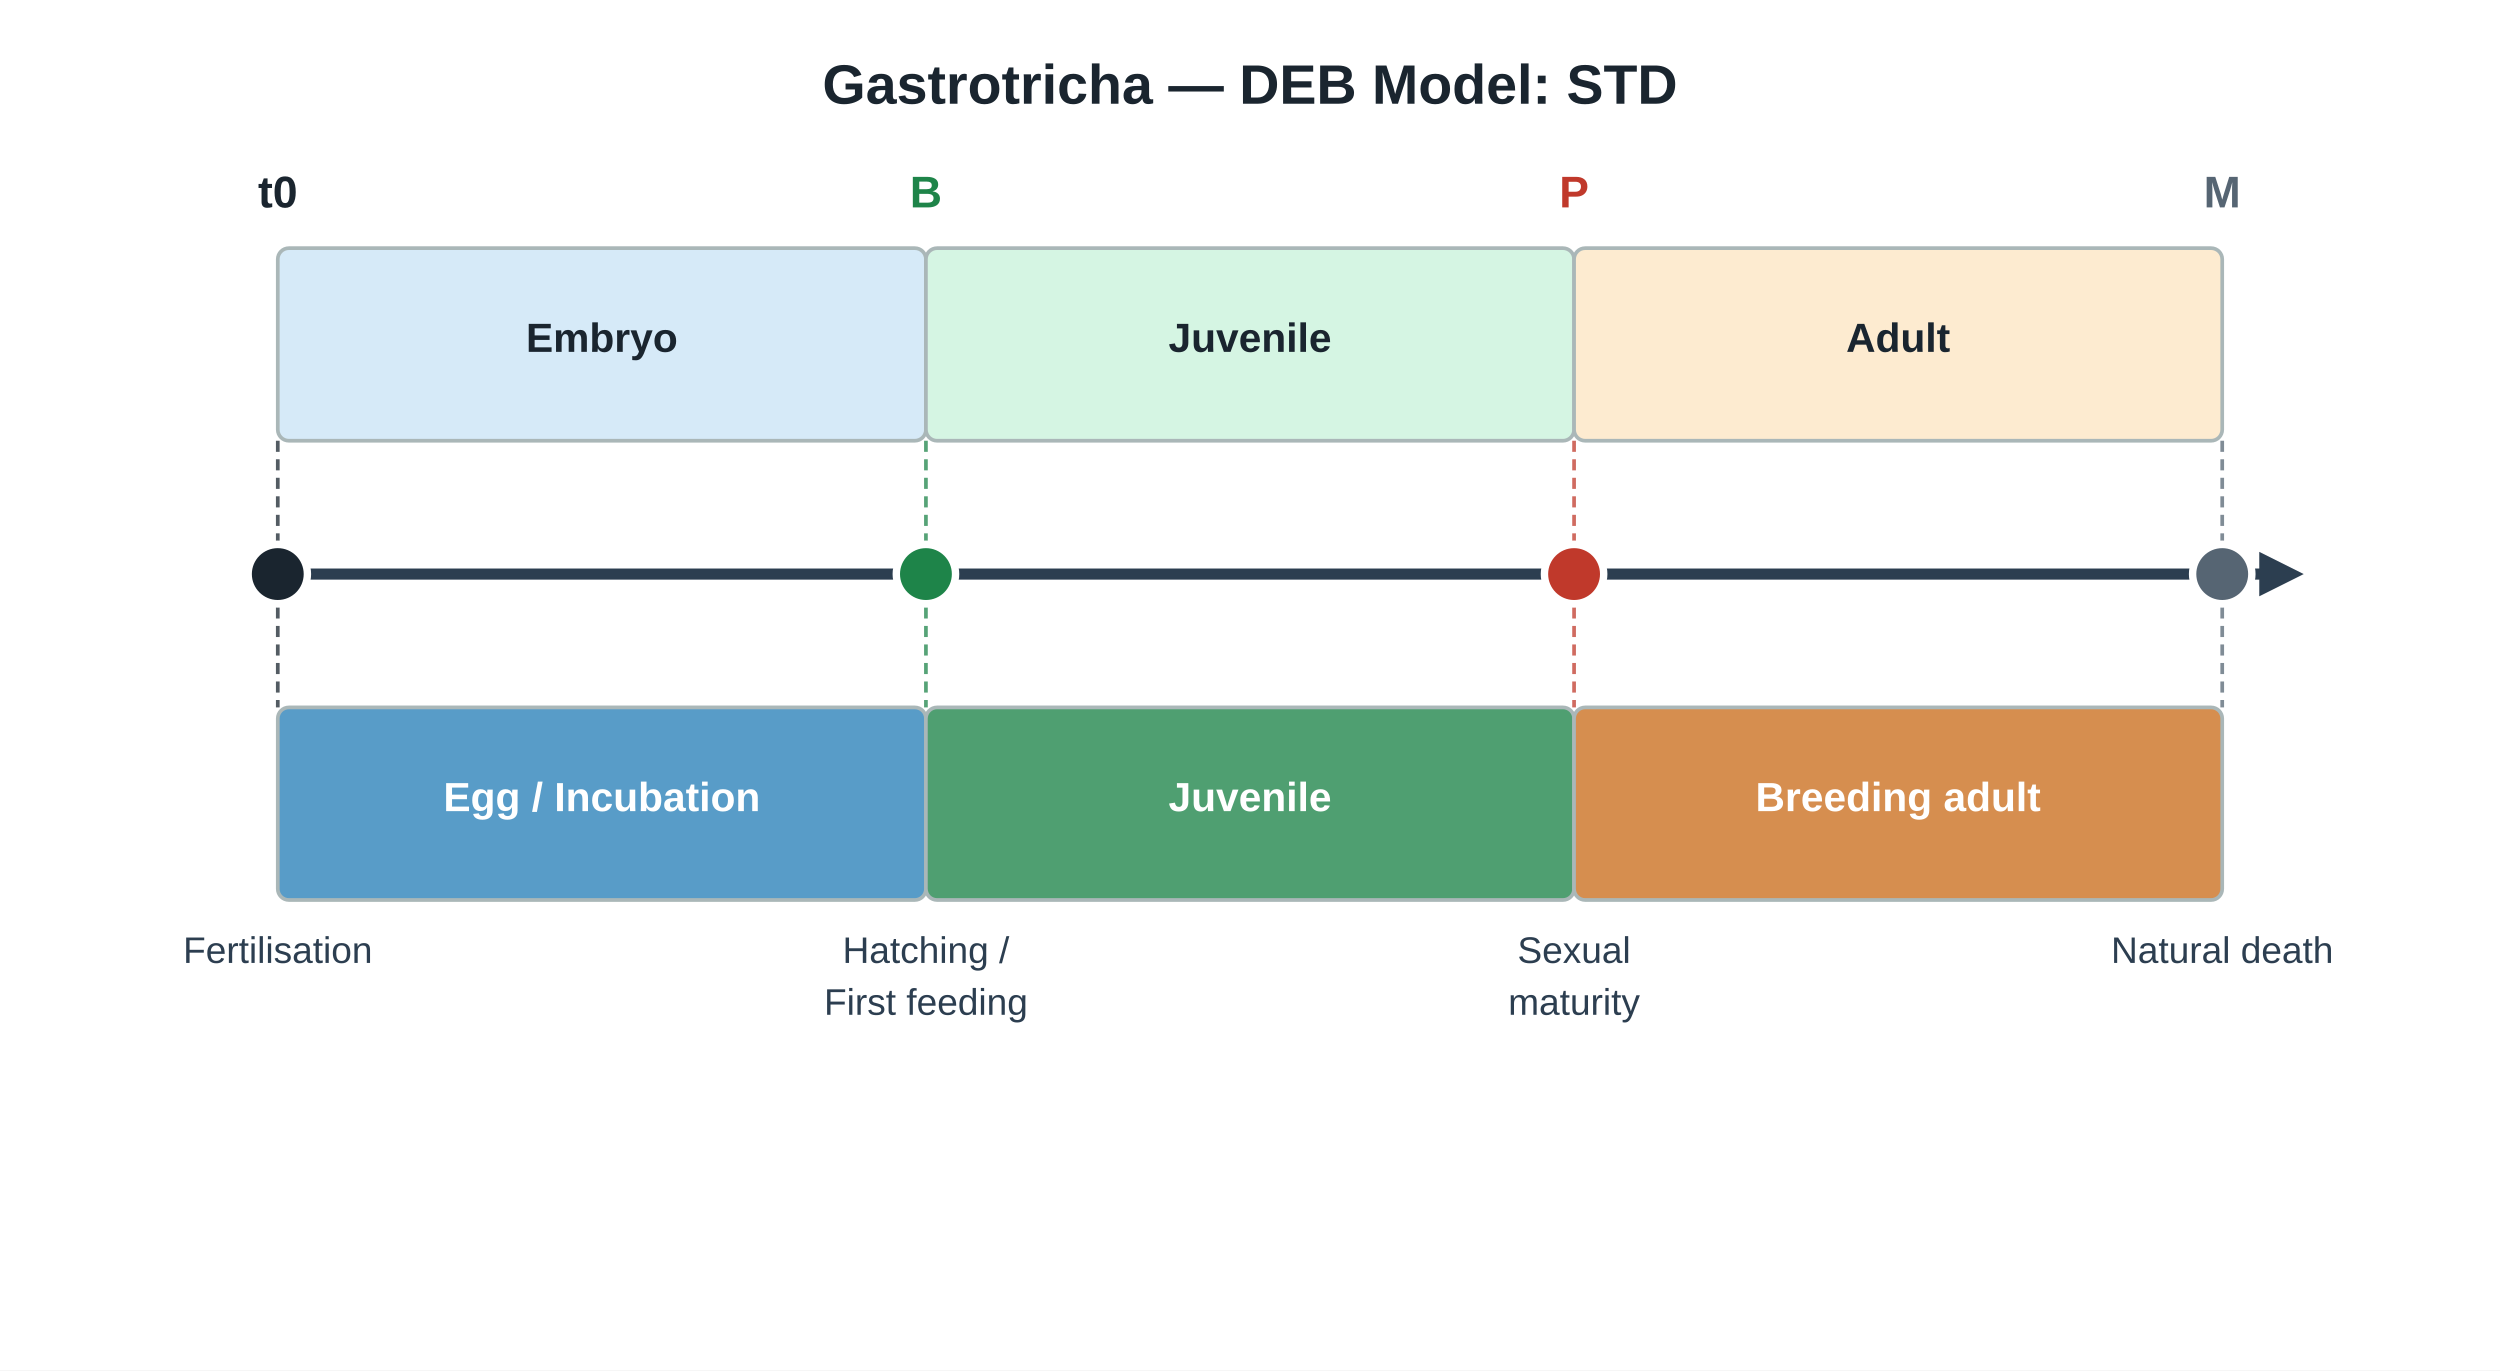
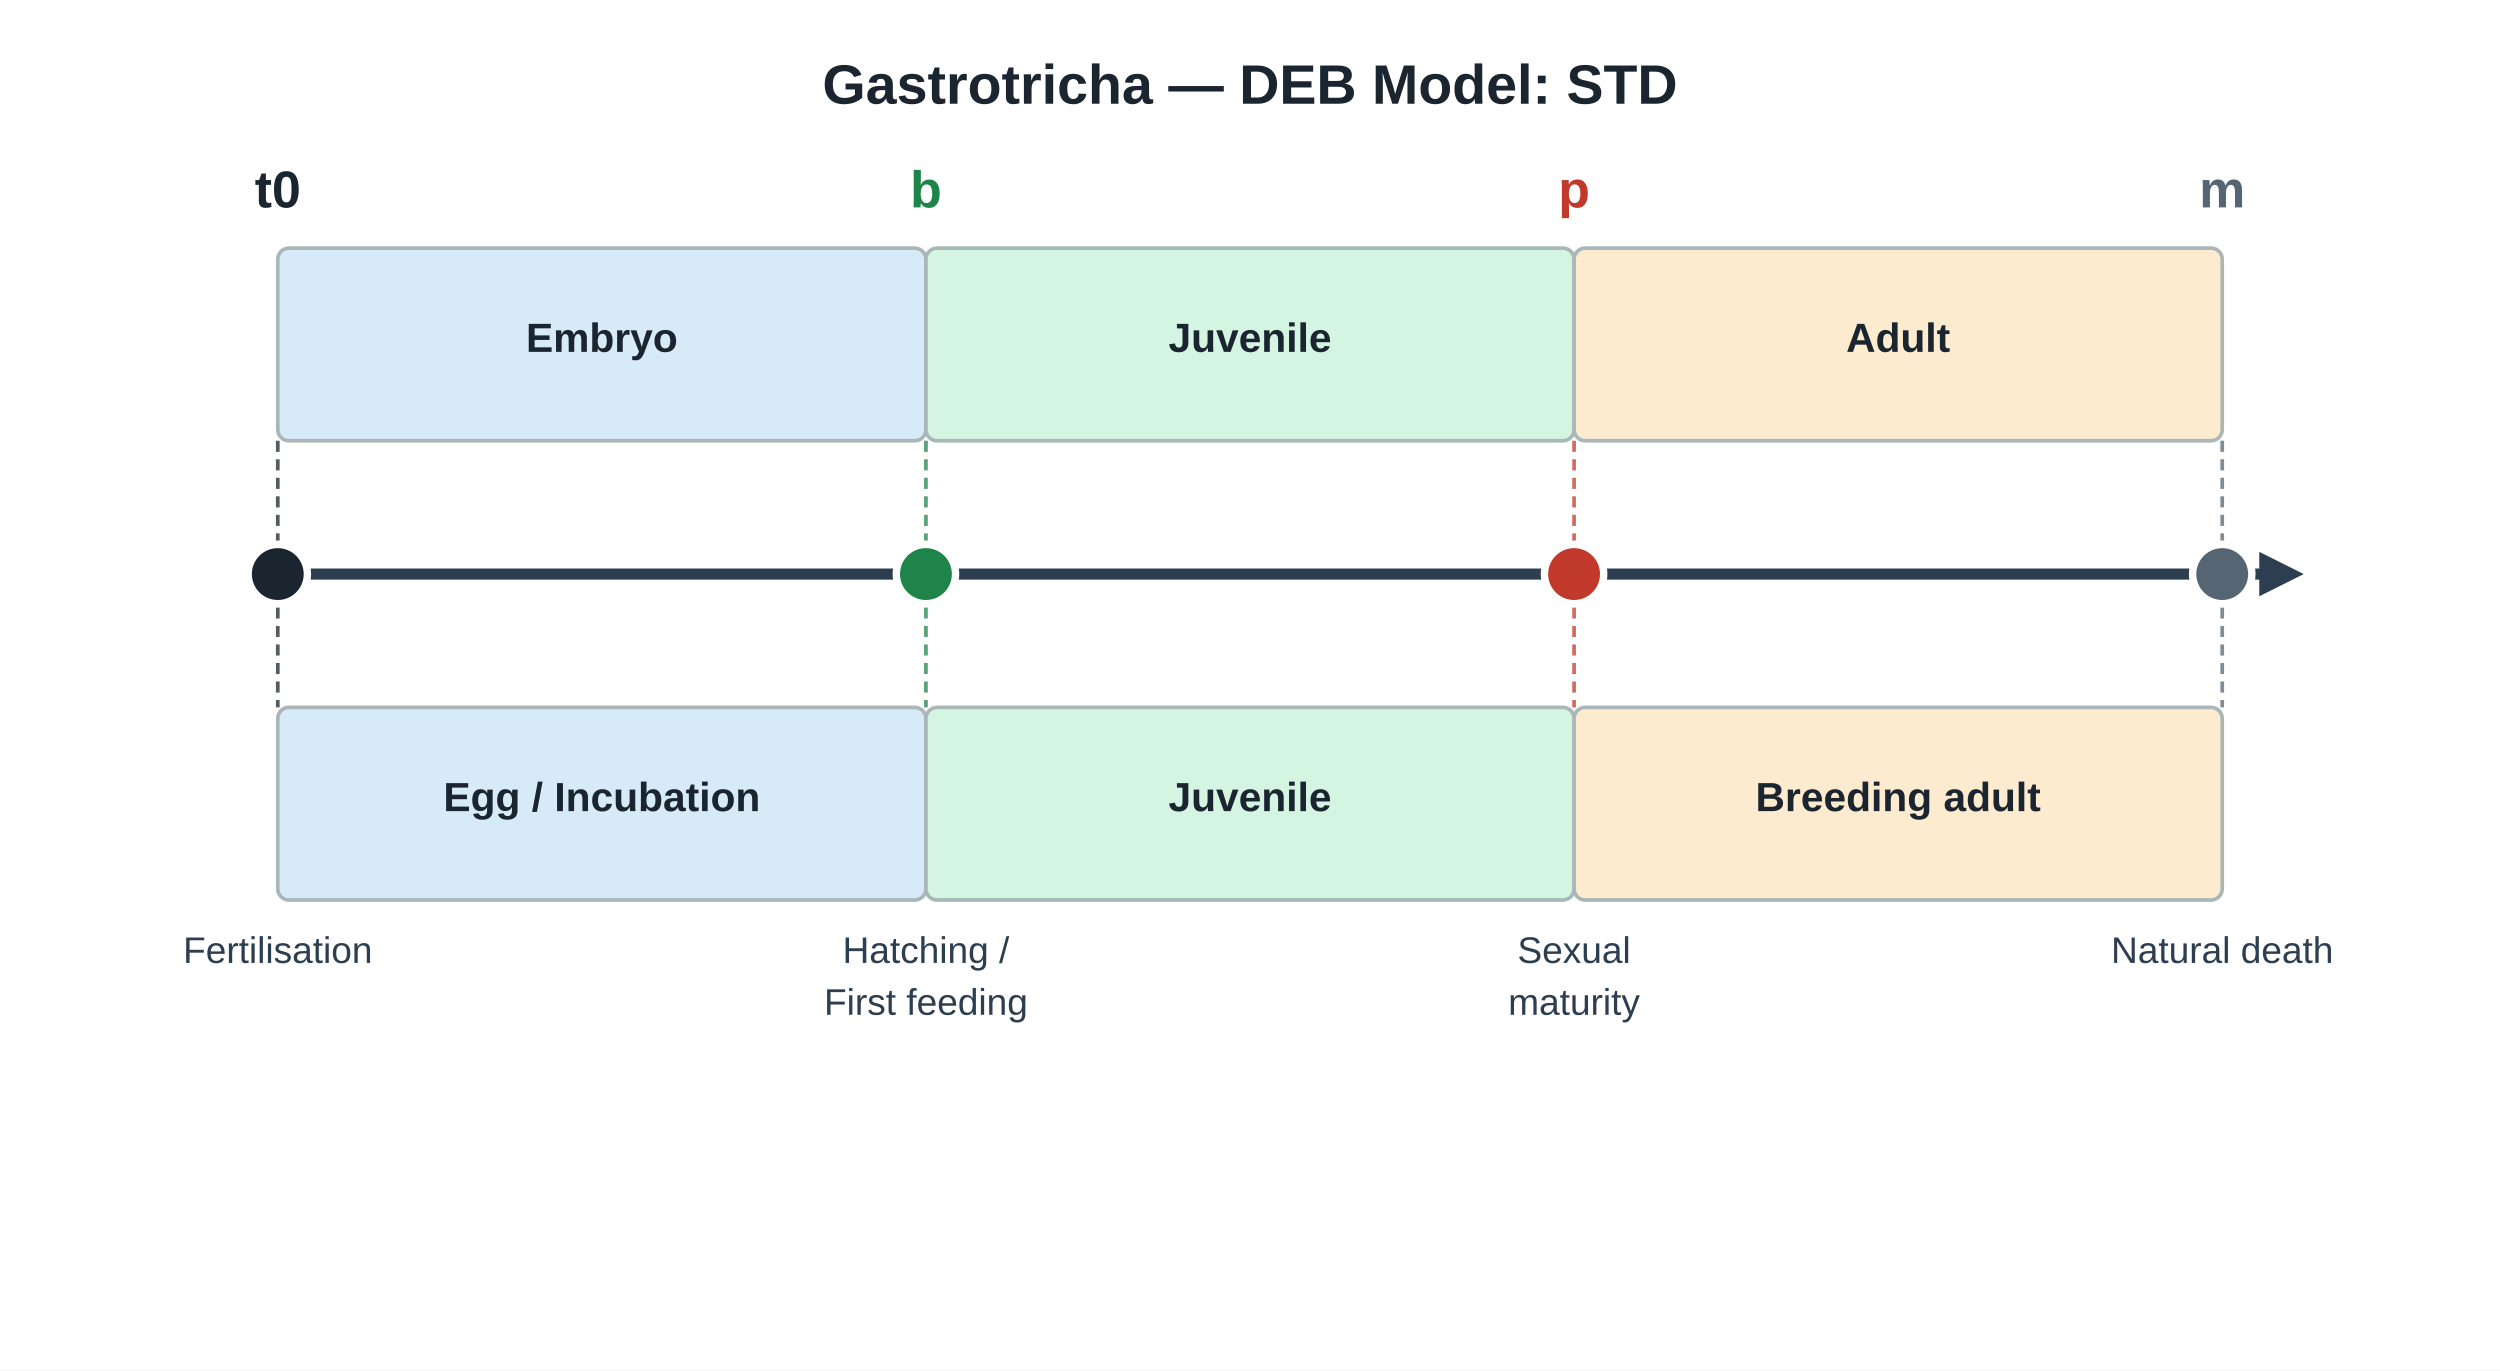
<svg xmlns="http://www.w3.org/2000/svg" width="675" height="370" viewBox="0 0 675 370" font-family="Arial,Helvetica,sans-serif">
  <rect width="675" height="370" fill="white" />
  <text x="337.5" y="28" text-anchor="middle" font-size="15" font-weight="bold" fill="#1A252F">Gastrotricha — DEB Model: STD</text>
  <rect x="75" y="67" width="175" height="52" fill="#D6EAF8" stroke="#AAB7B8" stroke-width="1" rx="3" />
  <text x="162.5" y="95.0" text-anchor="middle" font-size="11" font-weight="bold" fill="#1A252F">Embryo</text>
-   <rect x="75" y="191" width="175" height="52" fill="#2980B9" stroke="#AAB7B8" stroke-width="1" rx="3" fill-opacity="0.78" />
-   <text x="162.5" y="219.0" text-anchor="middle" font-size="11" font-weight="bold" fill="white">Egg / Incubation</text>
+   <rect x="75" y="191" width="175" height="52" fill="#D6EAF8" stroke="#AAB7B8" stroke-width="1" rx="3" />
+   <text x="162.5" y="219.0" text-anchor="middle" font-size="11" font-weight="bold" fill="#1A252F">Egg / Incubation</text>
  <rect x="250" y="67" width="175" height="52" fill="#D5F5E3" stroke="#AAB7B8" stroke-width="1" rx="3" />
  <text x="337.5" y="95.0" text-anchor="middle" font-size="11" font-weight="bold" fill="#1A252F">Juvenile</text>
-   <rect x="250" y="191" width="175" height="52" fill="#1E8449" stroke="#AAB7B8" stroke-width="1" rx="3" fill-opacity="0.78" />
-   <text x="337.5" y="219.0" text-anchor="middle" font-size="11" font-weight="bold" fill="white">Juvenile</text>
+   <rect x="250" y="191" width="175" height="52" fill="#D5F5E3" stroke="#AAB7B8" stroke-width="1" rx="3" />
+   <text x="337.5" y="219.0" text-anchor="middle" font-size="11" font-weight="bold" fill="#1A252F">Juvenile</text>
  <rect x="425" y="67" width="175" height="52" fill="#FDEBD0" stroke="#AAB7B8" stroke-width="1" rx="3" />
  <text x="512.5" y="95.0" text-anchor="middle" font-size="11" font-weight="bold" fill="#1A252F">Adult</text>
-   <rect x="425" y="191" width="175" height="52" fill="#CA6F1E" stroke="#AAB7B8" stroke-width="1" rx="3" fill-opacity="0.78" />
-   <text x="512.5" y="219.0" text-anchor="middle" font-size="11" font-weight="bold" fill="white">Breeding adult</text>
+   <rect x="425" y="191" width="175" height="52" fill="#FDEBD0" stroke="#AAB7B8" stroke-width="1" rx="3" />
+   <text x="512.5" y="219.0" text-anchor="middle" font-size="11" font-weight="bold" fill="#1A252F">Breeding adult</text>
  <line x1="75" y1="155" x2="612" y2="155" stroke="#2C3E50" stroke-width="3" />
  <polygon points="622,155 610,149 610,161" fill="#2C3E50" />
  <line x1="75" y1="119" x2="75" y2="146" stroke="#1A252F" stroke-width="1" stroke-dasharray="3,2" opacity="0.75" />
  <line x1="75" y1="164" x2="75" y2="191" stroke="#1A252F" stroke-width="1" stroke-dasharray="3,2" opacity="0.75" />
  <circle cx="75" cy="155" r="8" fill="#1A252F" stroke="white" stroke-width="2" />
-   <text x="75" y="56" text-anchor="middle" font-size="12" font-weight="bold" fill="#1A252F">t0</text>
+   <text x="75" y="56" text-anchor="middle" font-size="14" font-weight="bold" fill="#1A252F">t0</text>
  <text x="75" y="260" text-anchor="middle" font-size="10" fill="#2C3E50">Fertilisation</text>
  <line x1="250" y1="119" x2="250" y2="146" stroke="#1E8449" stroke-width="1" stroke-dasharray="3,2" opacity="0.75" />
  <line x1="250" y1="164" x2="250" y2="191" stroke="#1E8449" stroke-width="1" stroke-dasharray="3,2" opacity="0.75" />
  <circle cx="250" cy="155" r="8" fill="#1E8449" stroke="white" stroke-width="2" />
-   <text x="250" y="56" text-anchor="middle" font-size="12" font-weight="bold" fill="#1E8449">B</text>
+   <text x="250" y="56" text-anchor="middle" font-size="14" font-weight="bold" fill="#1E8449">b</text>
  <text x="250" y="260" text-anchor="middle" font-size="10" fill="#2C3E50">Hatching /</text>
  <text x="250" y="274" text-anchor="middle" font-size="10" fill="#2C3E50">First feeding</text>
  <line x1="425" y1="119" x2="425" y2="146" stroke="#C0392B" stroke-width="1" stroke-dasharray="3,2" opacity="0.75" />
  <line x1="425" y1="164" x2="425" y2="191" stroke="#C0392B" stroke-width="1" stroke-dasharray="3,2" opacity="0.75" />
  <circle cx="425" cy="155" r="8" fill="#C0392B" stroke="white" stroke-width="2" />
-   <text x="425" y="56" text-anchor="middle" font-size="12" font-weight="bold" fill="#C0392B">P</text>
+   <text x="425" y="56" text-anchor="middle" font-size="14" font-weight="bold" fill="#C0392B">p</text>
  <text x="425" y="260" text-anchor="middle" font-size="10" fill="#2C3E50">Sexual</text>
  <text x="425" y="274" text-anchor="middle" font-size="10" fill="#2C3E50">maturity</text>
  <line x1="600" y1="119" x2="600" y2="146" stroke="#566573" stroke-width="1" stroke-dasharray="3,2" opacity="0.75" />
  <line x1="600" y1="164" x2="600" y2="191" stroke="#566573" stroke-width="1" stroke-dasharray="3,2" opacity="0.75" />
  <circle cx="600" cy="155" r="8" fill="#566573" stroke="white" stroke-width="2" />
-   <text x="600" y="56" text-anchor="middle" font-size="12" font-weight="bold" fill="#566573">M</text>
+   <text x="600" y="56" text-anchor="middle" font-size="14" font-weight="bold" fill="#566573">m</text>
  <text x="600" y="260" text-anchor="middle" font-size="10" fill="#2C3E50">Natural death</text>
</svg>
